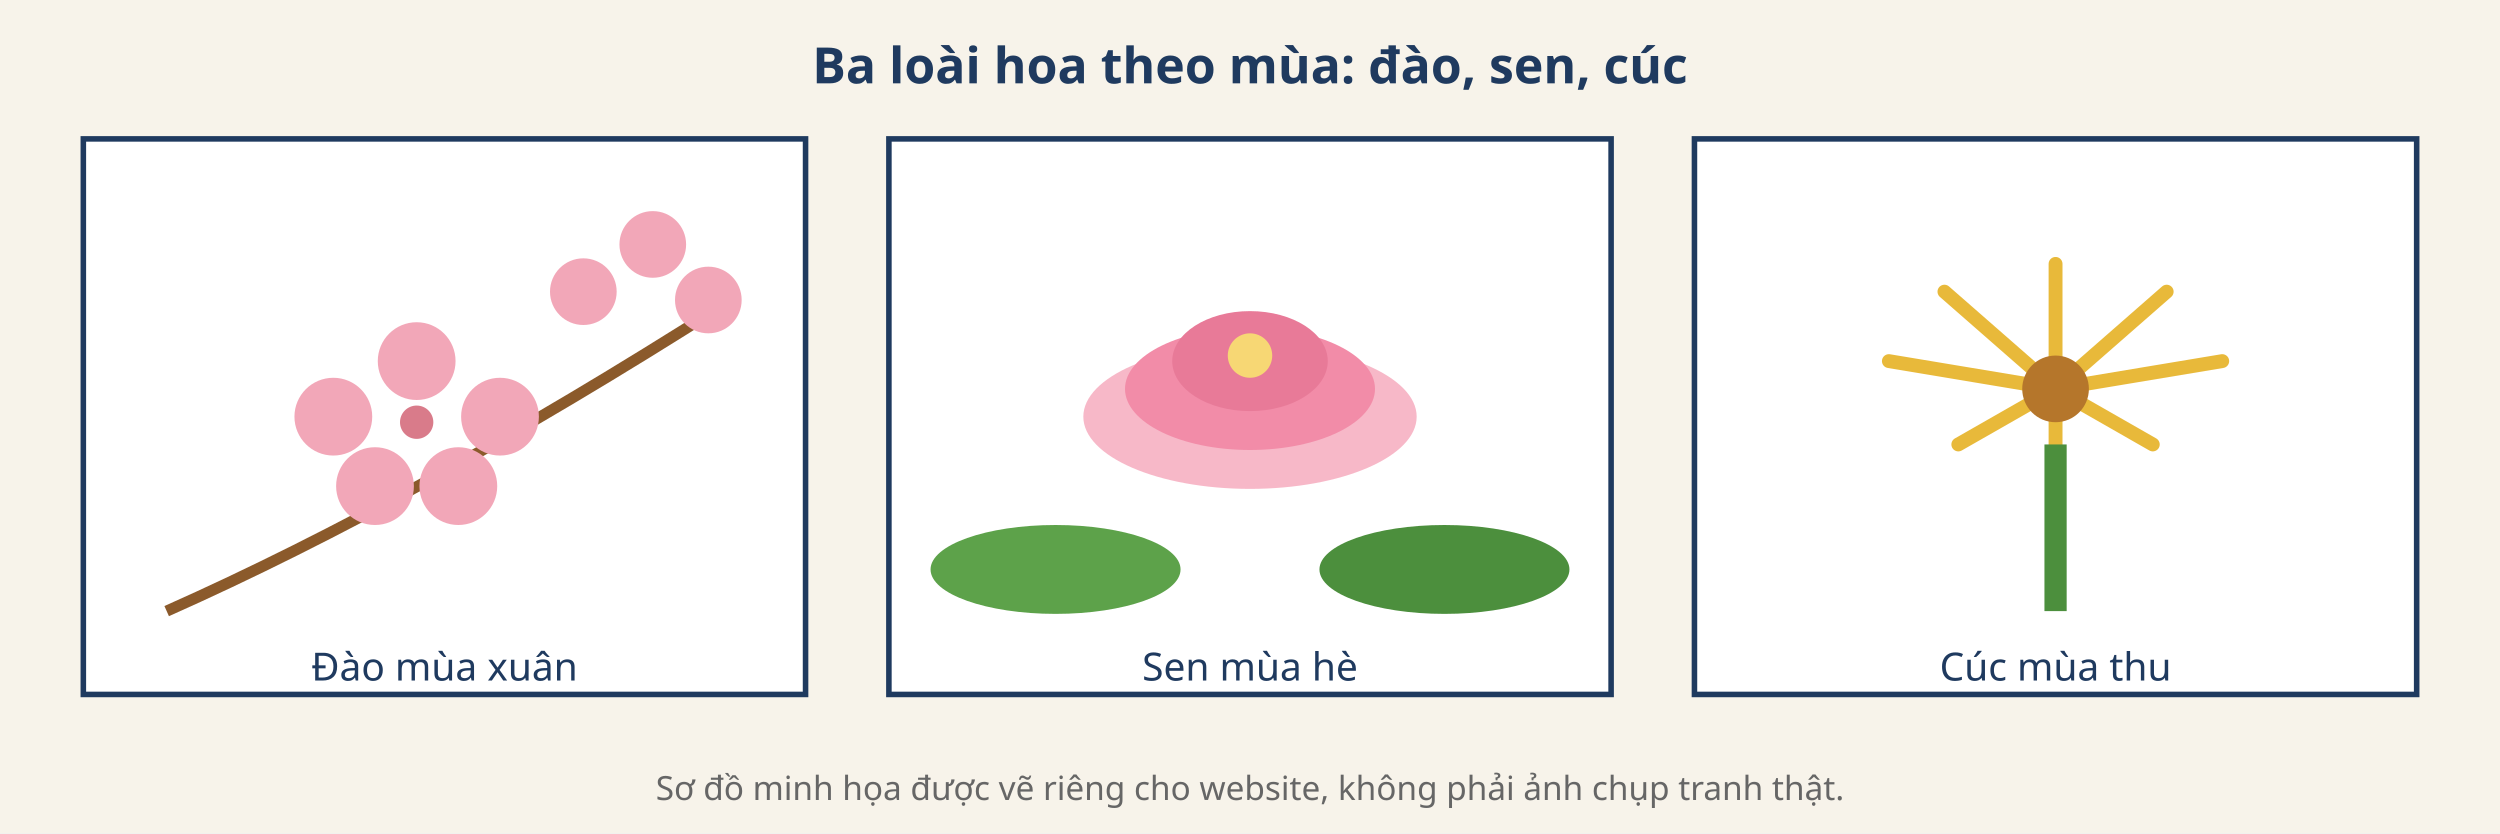
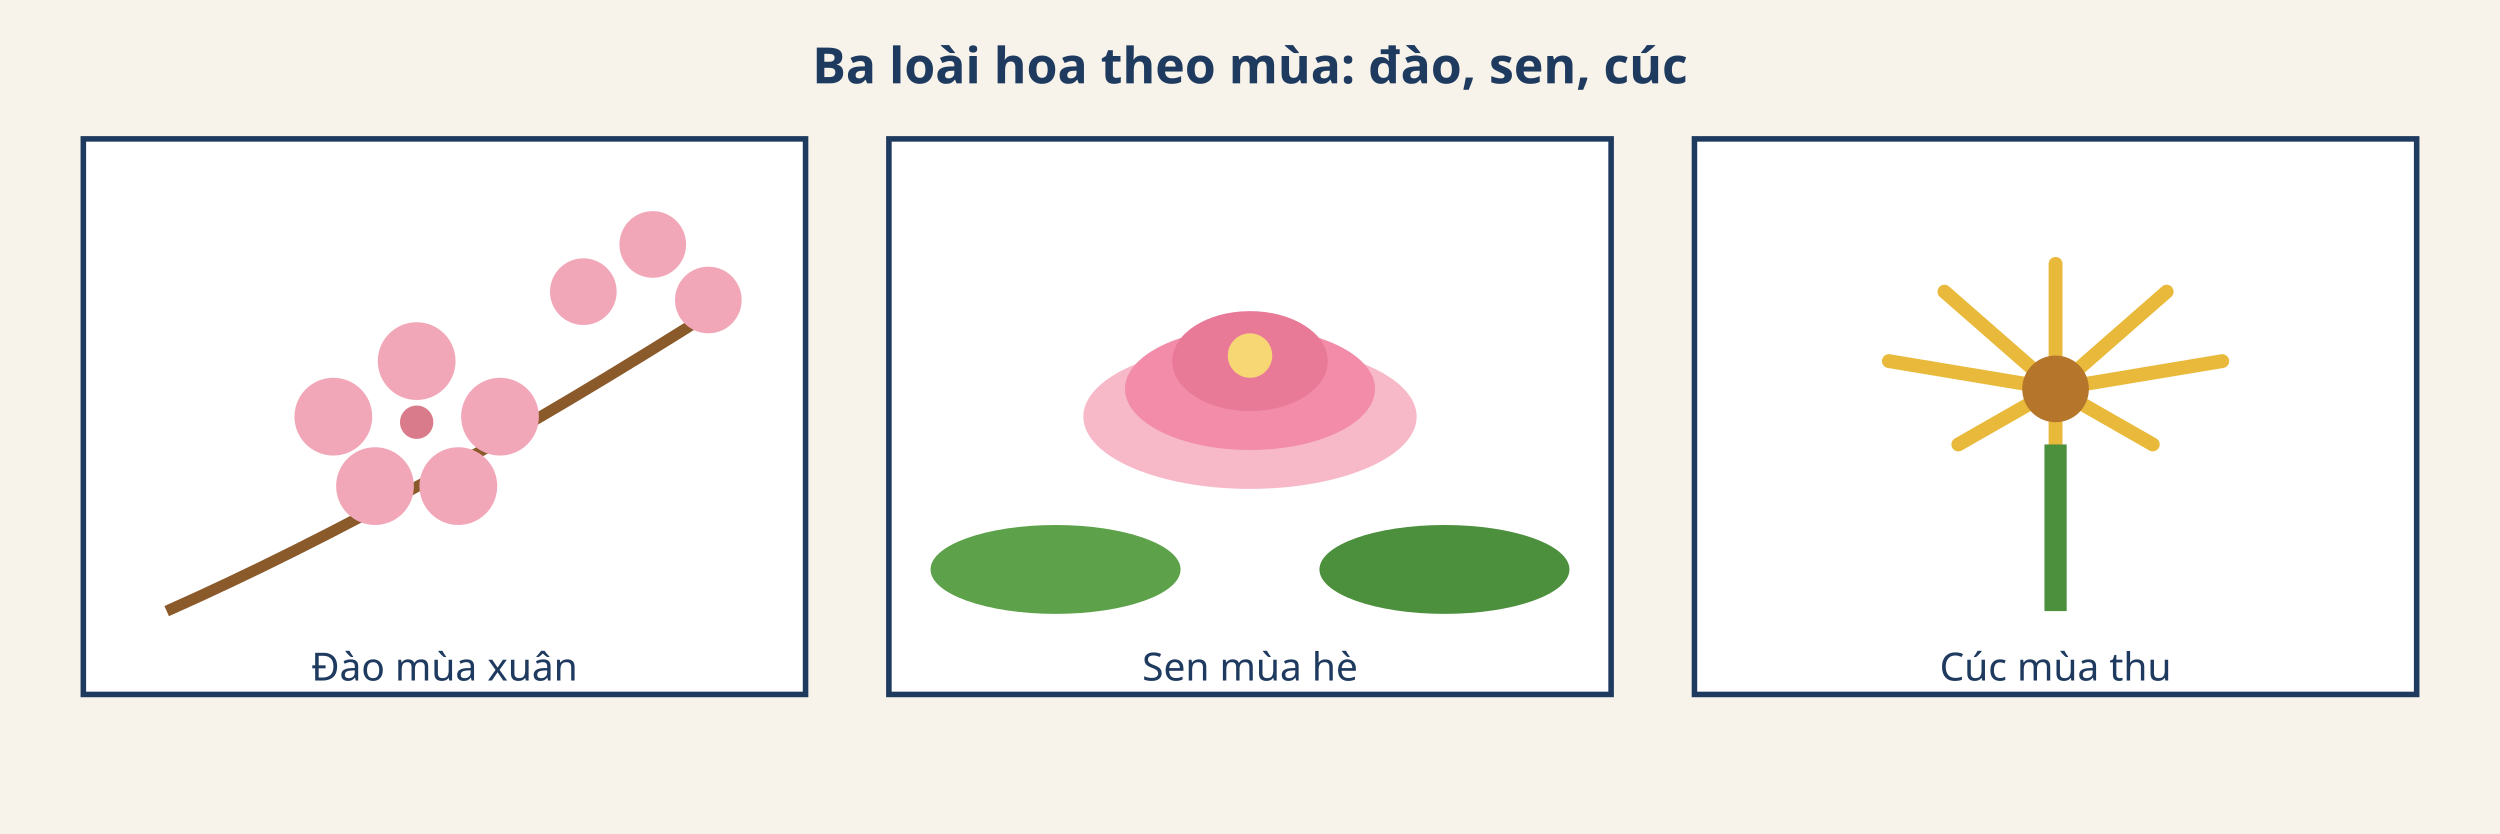
<svg xmlns="http://www.w3.org/2000/svg" width="900" height="300" viewBox="0 0 900 300" role="img" aria-label="Sơ đồ 3 loài hoa theo mùa: đào, sen, cúc">
  <rect width="900" height="300" fill="#f7f3ea" />
  <text x="450" y="30" font-family="sans-serif" font-size="18" font-weight="bold" fill="#1f3a5f" text-anchor="middle">Ba loài hoa theo mùa: đào, sen, cúc</text>
  <rect x="30" y="50" width="260" height="200" fill="#ffffff" stroke="#1f3a5f" stroke-width="2" />
  <path d="M60 220 Q 150 180 260 110" stroke="#8b5a2b" stroke-width="4" fill="none" />
  <g fill="#f2a7b8">
    <circle cx="120" cy="150" r="14" />
    <circle cx="150" cy="130" r="14" />
    <circle cx="180" cy="150" r="14" />
    <circle cx="135" cy="175" r="14" />
    <circle cx="165" cy="175" r="14" />
  </g>
  <circle cx="150" cy="152" r="6" fill="#d97b8a" />
  <g fill="#f2a7b8">
    <circle cx="210" cy="105" r="12" />
    <circle cx="235" cy="88" r="12" />
    <circle cx="255" cy="108" r="12" />
  </g>
  <text x="160" y="245" font-family="sans-serif" font-size="14" fill="#1f3a5f" text-anchor="middle">Đào mùa xuân</text>
  <rect x="320" y="50" width="260" height="200" fill="#ffffff" stroke="#1f3a5f" stroke-width="2" />
  <g fill="#f7b8c8">
    <ellipse cx="450" cy="150" rx="60" ry="26" />
    <ellipse cx="450" cy="140" rx="45" ry="22" fill="#f28ca8" />
    <ellipse cx="450" cy="130" rx="28" ry="18" fill="#e87a98" />
  </g>
  <circle cx="450" cy="128" r="8" fill="#f7d774" />
  <ellipse cx="380" cy="205" rx="45" ry="16" fill="#5da24a" />
  <ellipse cx="520" cy="205" rx="45" ry="16" fill="#4c8f3d" />
  <text x="450" y="245" font-family="sans-serif" font-size="14" fill="#1f3a5f" text-anchor="middle">Sen mùa hè</text>
  <rect x="610" y="50" width="260" height="200" fill="#ffffff" stroke="#1f3a5f" stroke-width="2" />
  <g stroke="#e8b93a" stroke-width="5" stroke-linecap="round">
    <line x1="740" y1="140" x2="740" y2="95" />
    <line x1="740" y1="140" x2="700" y2="105" />
    <line x1="740" y1="140" x2="780" y2="105" />
    <line x1="740" y1="140" x2="680" y2="130" />
    <line x1="740" y1="140" x2="800" y2="130" />
    <line x1="740" y1="140" x2="705" y2="160" />
    <line x1="740" y1="140" x2="775" y2="160" />
    <line x1="740" y1="140" x2="740" y2="180" />
  </g>
  <circle cx="740" cy="140" r="12" fill="#b5762b" />
  <rect x="736" y="160" width="8" height="60" fill="#4c8f3d" />
  <text x="740" y="245" font-family="sans-serif" font-size="14" fill="#1f3a5f" text-anchor="middle">Cúc mùa thu</text>
-   <text x="450" y="288" font-family="sans-serif" font-size="12" fill="#666666" text-anchor="middle">Sơ đồ minh họa được vẽ riêng cho website, không phải ảnh chụp tranh thật.</text>
</svg>
